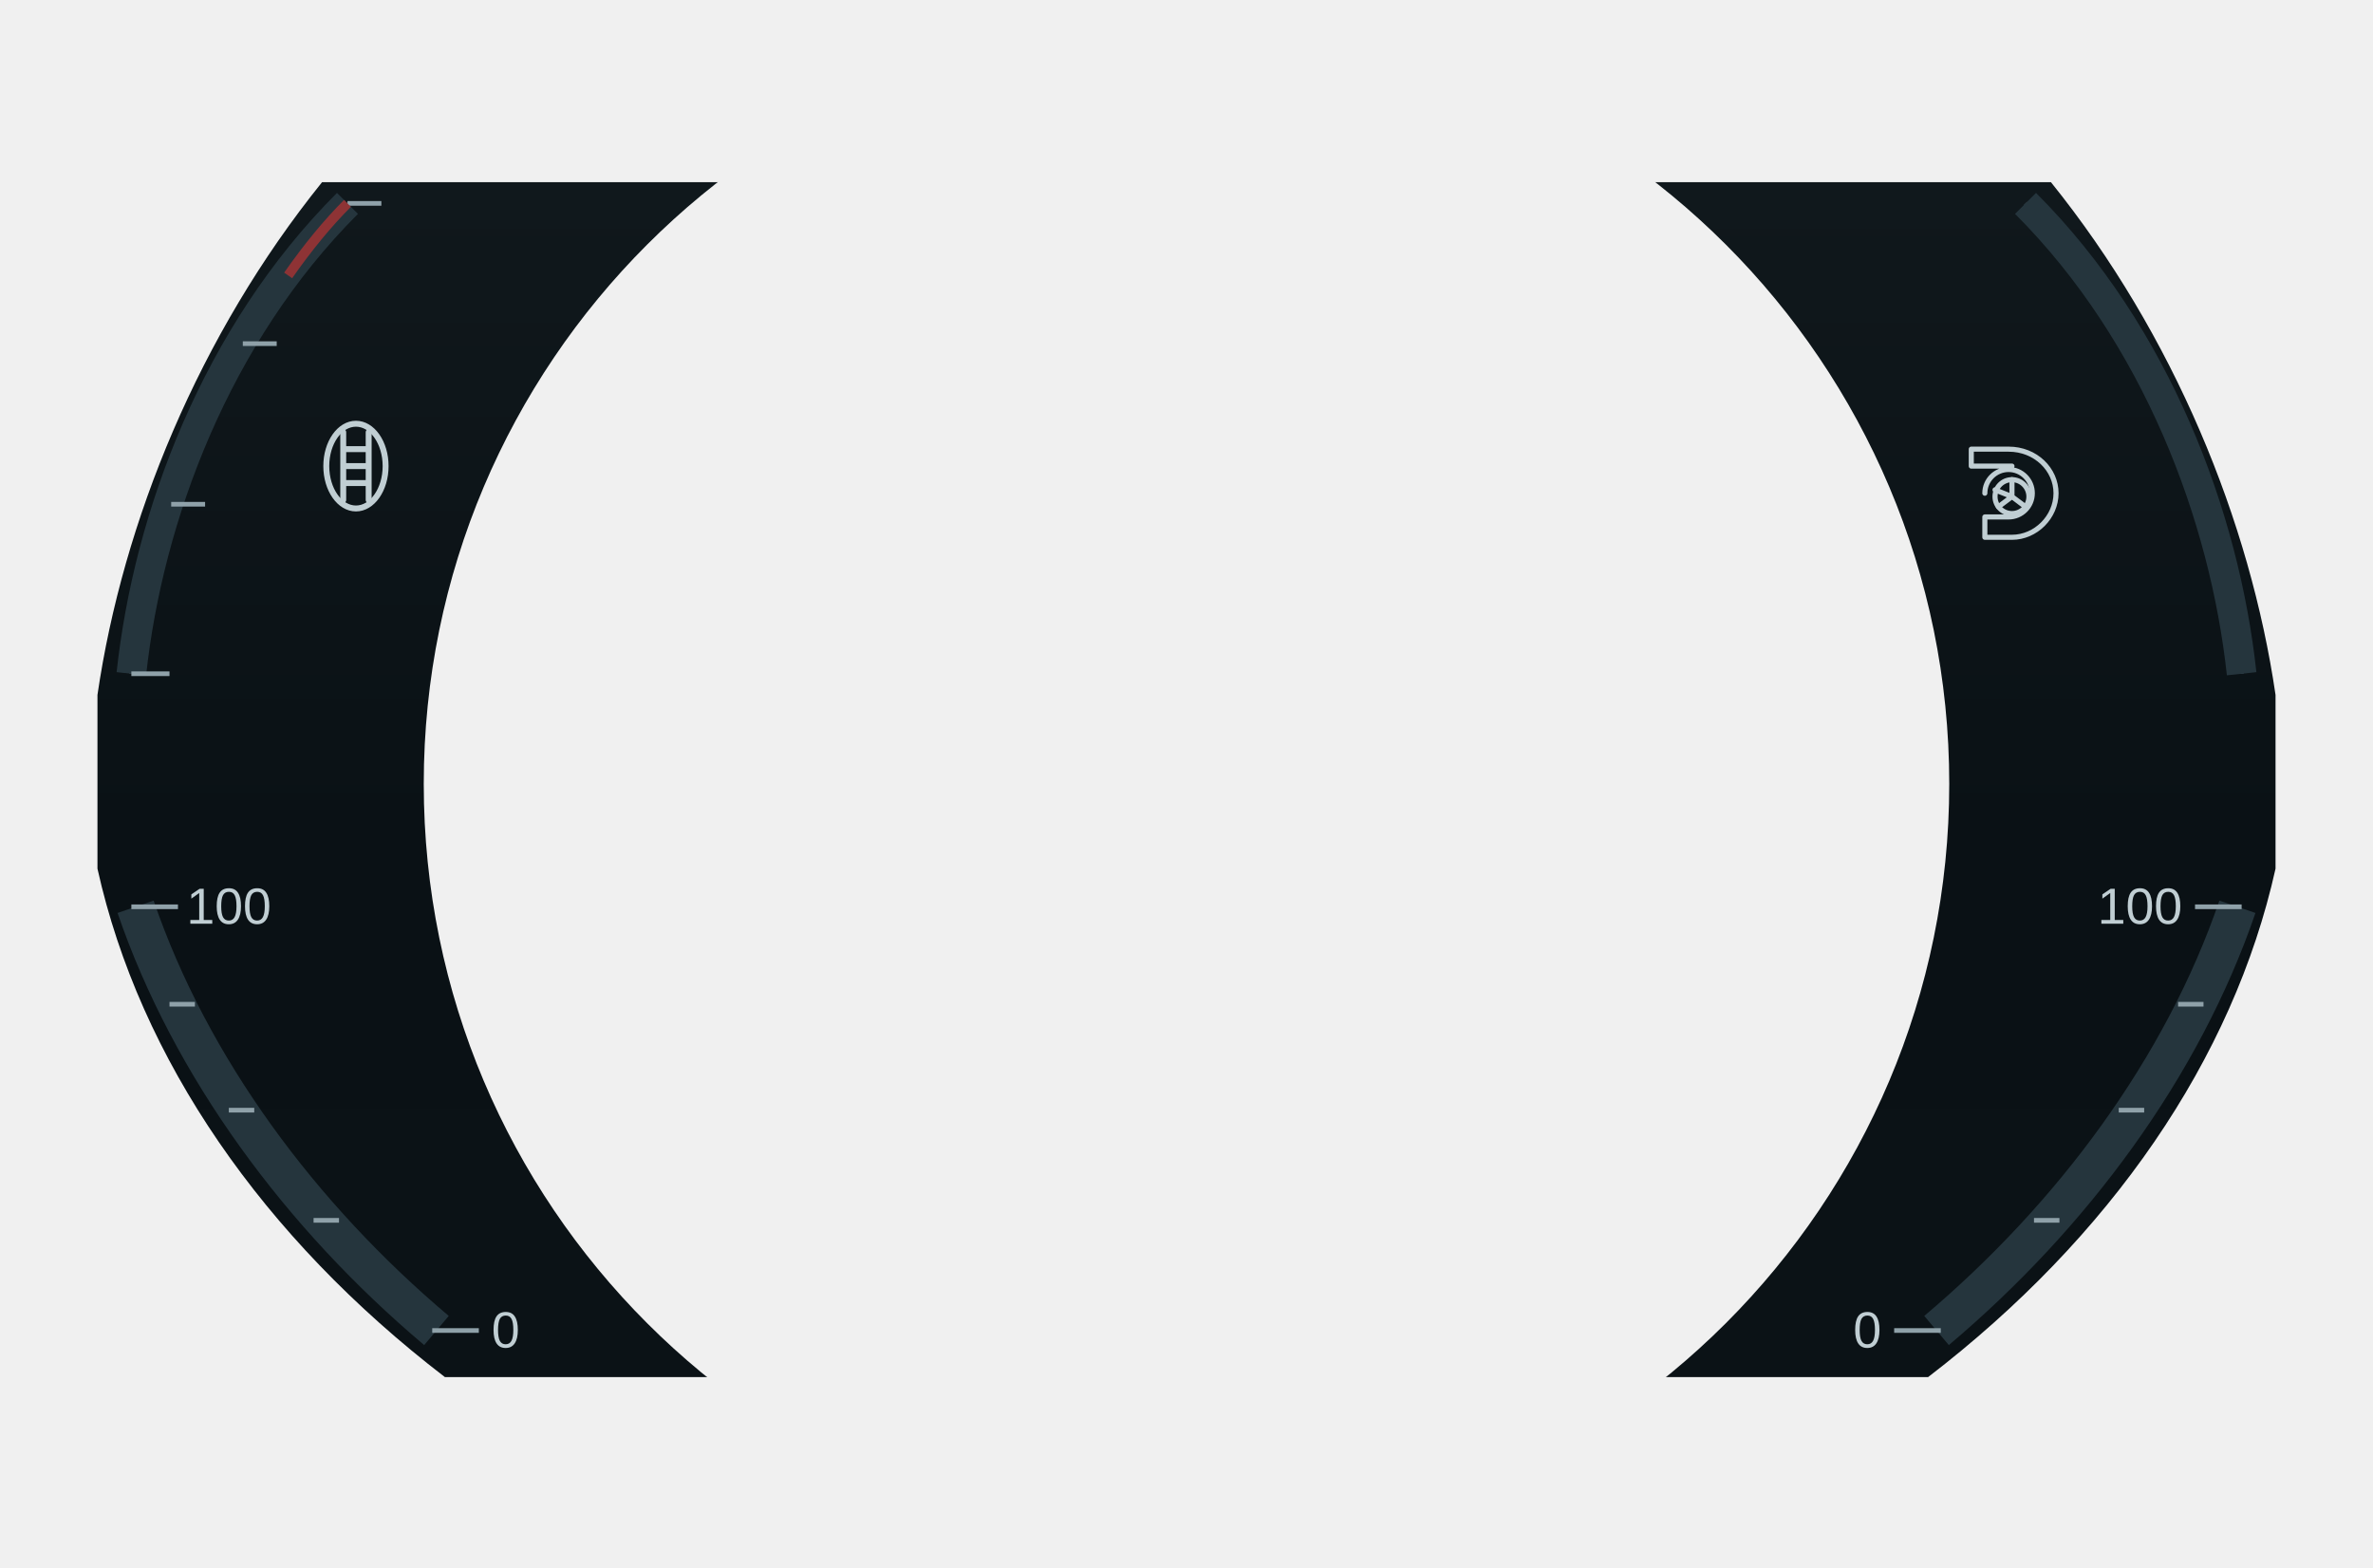
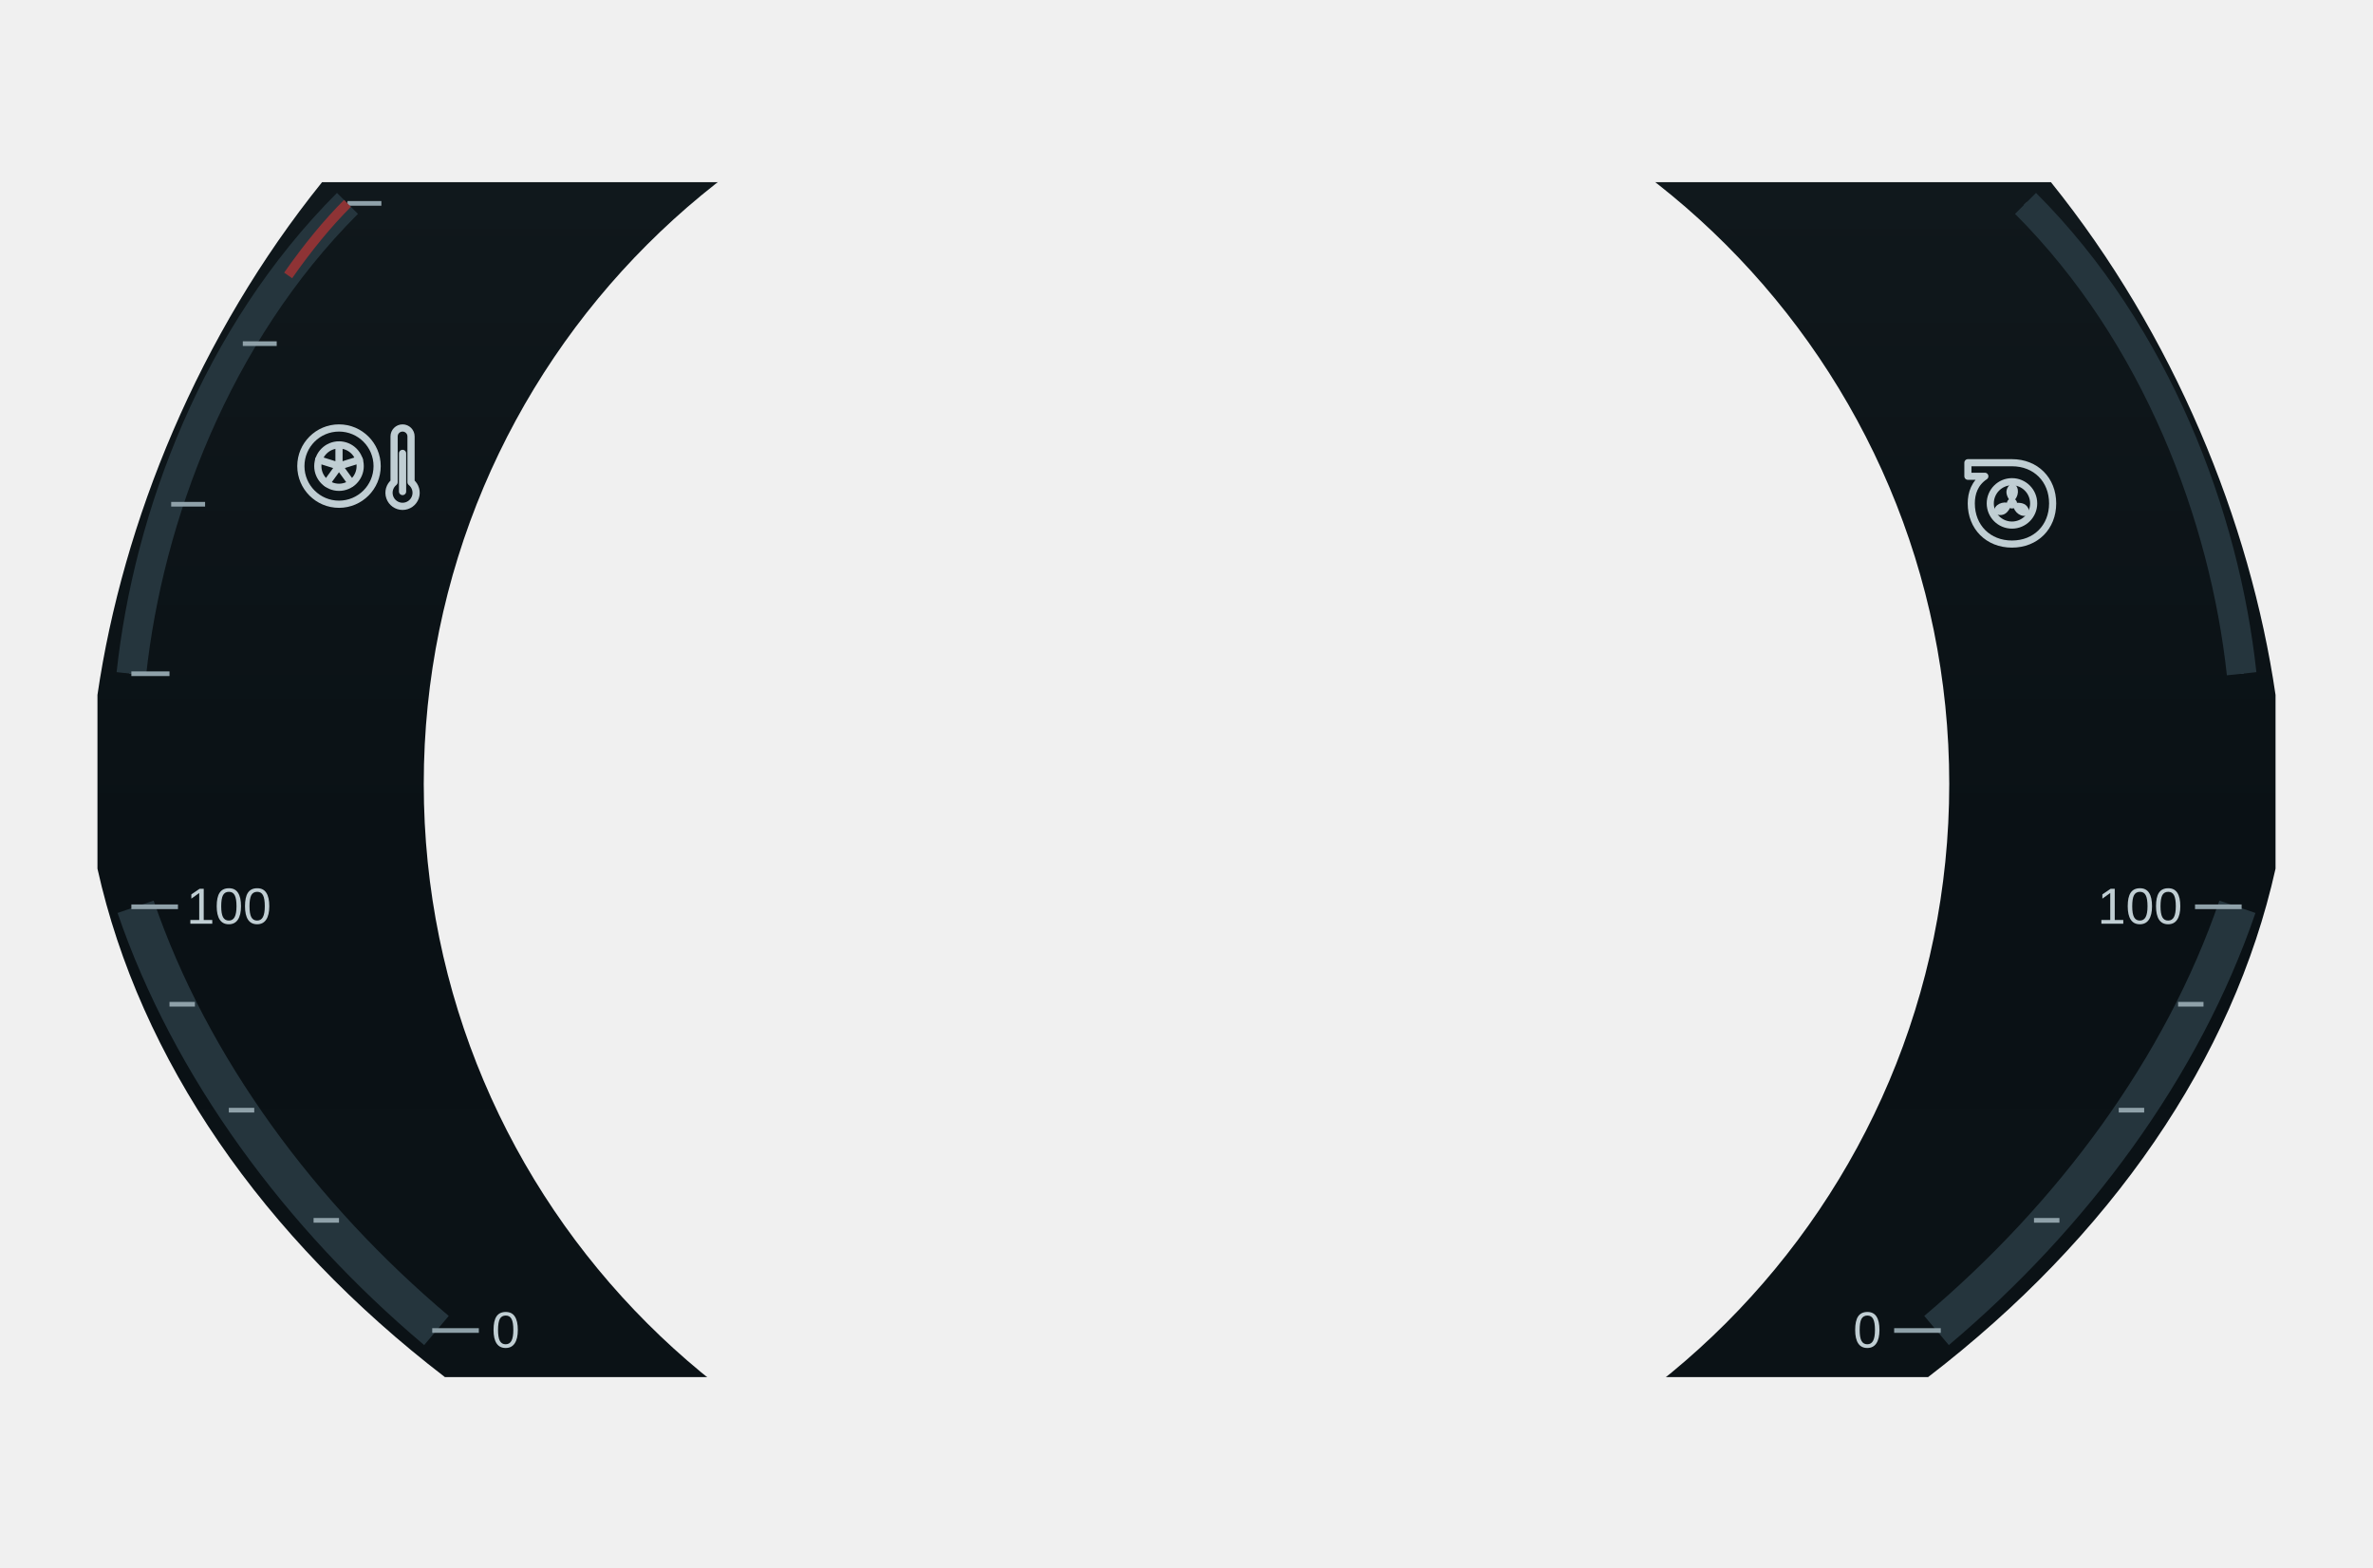
<svg xmlns="http://www.w3.org/2000/svg" width="560" height="370" viewBox="0 0 560 370">
  <defs>
    <linearGradient id="sideSurface" x1="0" y1="0" x2="0" y2="1">
      <stop stop-color="#10181c" />
      <stop offset=".55" stop-color="#0a1115" />
      <stop offset="1" stop-color="#0b1216" />
    </linearGradient>
    <mask id="preserveCenter">
      <rect width="560" height="370" fill="white" />
      <circle cx="280" cy="185" r="180" fill="black" />
    </mask>
-     <g id="tireIcon" fill="none" stroke="#c0ced3" stroke-width="1.4" stroke-linecap="round" stroke-linejoin="round">
-       <ellipse rx="7" ry="10" />
-       <path d="M-3-8V8M3-8V8M-3-4h6M-3 0h6M-3 4h6" />
+     <g id="tireIcon" fill="none" stroke="#c0ced3" stroke-width="1.7" stroke-linecap="round" stroke-linejoin="round">
+       <circle cx="-4" r="9" />
+       <circle cx="-4" r="5" />
+       <path d="M-4-5v5m4.8-1.5L-4 0-1.1 4M-6.9 4-4 0-8.8-1.5" />
+       <path d="M9-7a2 2 0 0 1 4 0V3.8a3.2 3.2 0 1 1-4 0Z" />
+       <path d="M11-3v9" />
    </g>
-     <g id="turboIcon" fill="none" stroke="#c0ced3" stroke-width="1.5" stroke-linecap="round" stroke-linejoin="round">
-       <path d="M1-10h-12v-5h11c8 0 14 6 14 13S8 11 1 11H-7V5H0A7 7 0 1 0-7-2" />
-       <circle cx="1" cy="-1" r="5" />
-       <path d="M1-6v5l4 3M-3 2l4-3M-4-3l5 2" />
+     <g id="turboIcon" fill="none" stroke="#c0ced3" stroke-width="2.1" stroke-linecap="round" stroke-linejoin="round">
+       <path d="M-12-11H1C8-11 13-6 13 1S8 13 1 13-11 8-11 1c0-3 1-6 4-8h-5Z" />
+       <circle cx="1" cy="1" r="6.4" />
+       <g fill="#c0ced3" stroke="none">
+         <path d="M.1-.2C-1-2-1-3.5 1-5.1c2 .7 2.3 3.2.9 5Z" />
+         <path d="M.1-.2C-1-2-1-3.5 1-5.1c2 .7 2.3 3.2.9 5Z" transform="rotate(120 1 1)" />
+         <path d="M.1-.2C-1-2-1-3.5 1-5.1c2 .7 2.3 3.2.9 5Z" transform="rotate(240 1 1)" />
+         <circle cx="1" cy="1" r="1.5" />
+       </g>
    </g>
  </defs>
  <g mask="url(#preserveCenter)">
    <path d="M174 43H76C47 79 29 123 23 164V205C33 250 62 292 105 325H174Z M386 43h98c29 36 47 80 53 121v41c-10 45-39 87-82 120h-69z" fill="url(#sideSurface)" />
    <g fill="none" stroke="#45565f" stroke-width="1">
      <path d="M31 159C35 122 51 79 82 48M529 159C525 122 509 79 478 48" />
      <path d="M103 314C71 287 45 252 32 214M457 314C489 287 515 252 528 214" stroke-width="9" stroke="#25353d" />
      <path d="M31 159C35 122 51 79 82 48M529 159C525 122 509 79 478 48" stroke-width="7" stroke="#25353d" />
    </g>
    <g fill="none" stroke="#8fa1a9" stroke-width="1.1">
      <path d="M31 159h9M40.4 119h8M57.3 81.1h8M82 48h8" />
      <path d="M31 214h11M40 237h6M54 262h6M74 288h6M102 314h11" />
      <path d="M529 214h-11M520 237h-6M506 262h-6M486 288h-6M458 314h-11" />
    </g>
    <g fill="none" stroke="#8e3335" stroke-width="2.3">
      <path d="M68 65Q75 55 82 48" />
    </g>
    <g font-family="Arial, sans-serif" font-size="12" fill="#c0ced3">
      <text x="44" y="218">100</text>
      <text x="116" y="318">0</text>
      <g text-anchor="end">
        <text x="515" y="218">100</text>
        <text x="444" y="318">0</text>
      </g>
    </g>
    <use href="#tireIcon" transform="translate(84 110)" />
    <use href="#turboIcon" transform="translate(474 118) scale(.8)" />
  </g>
</svg>
